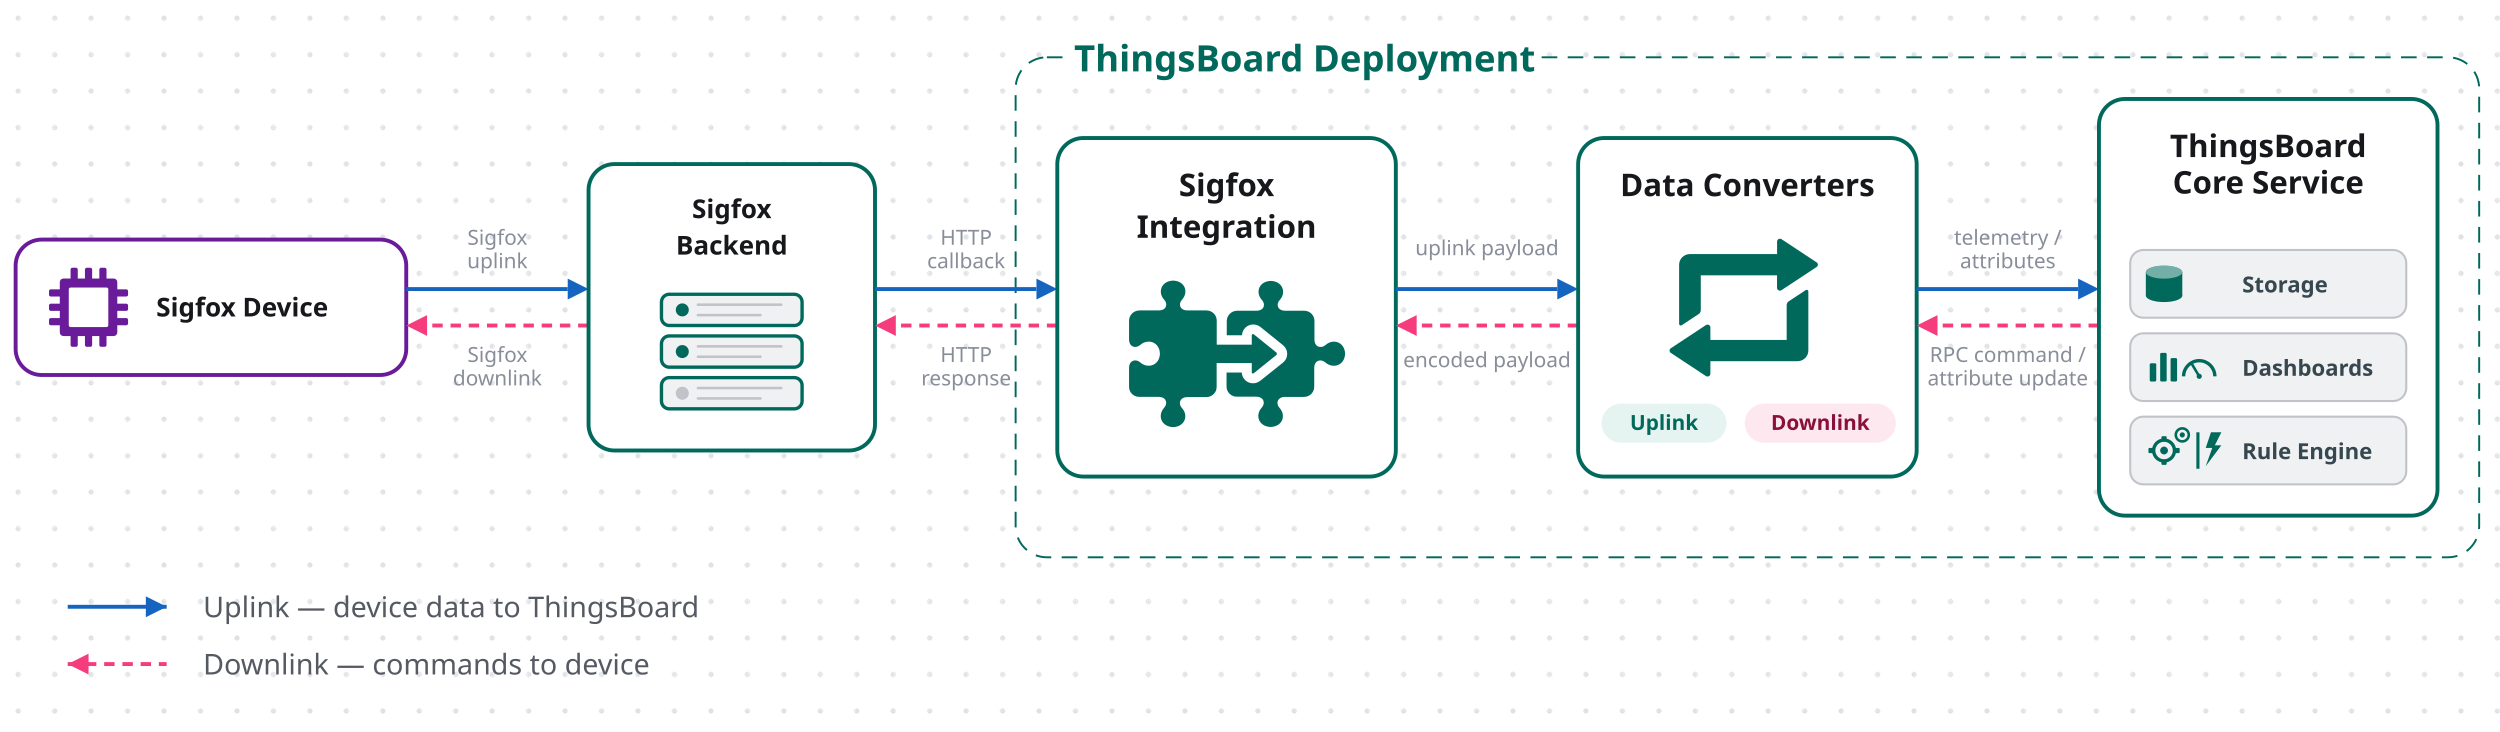
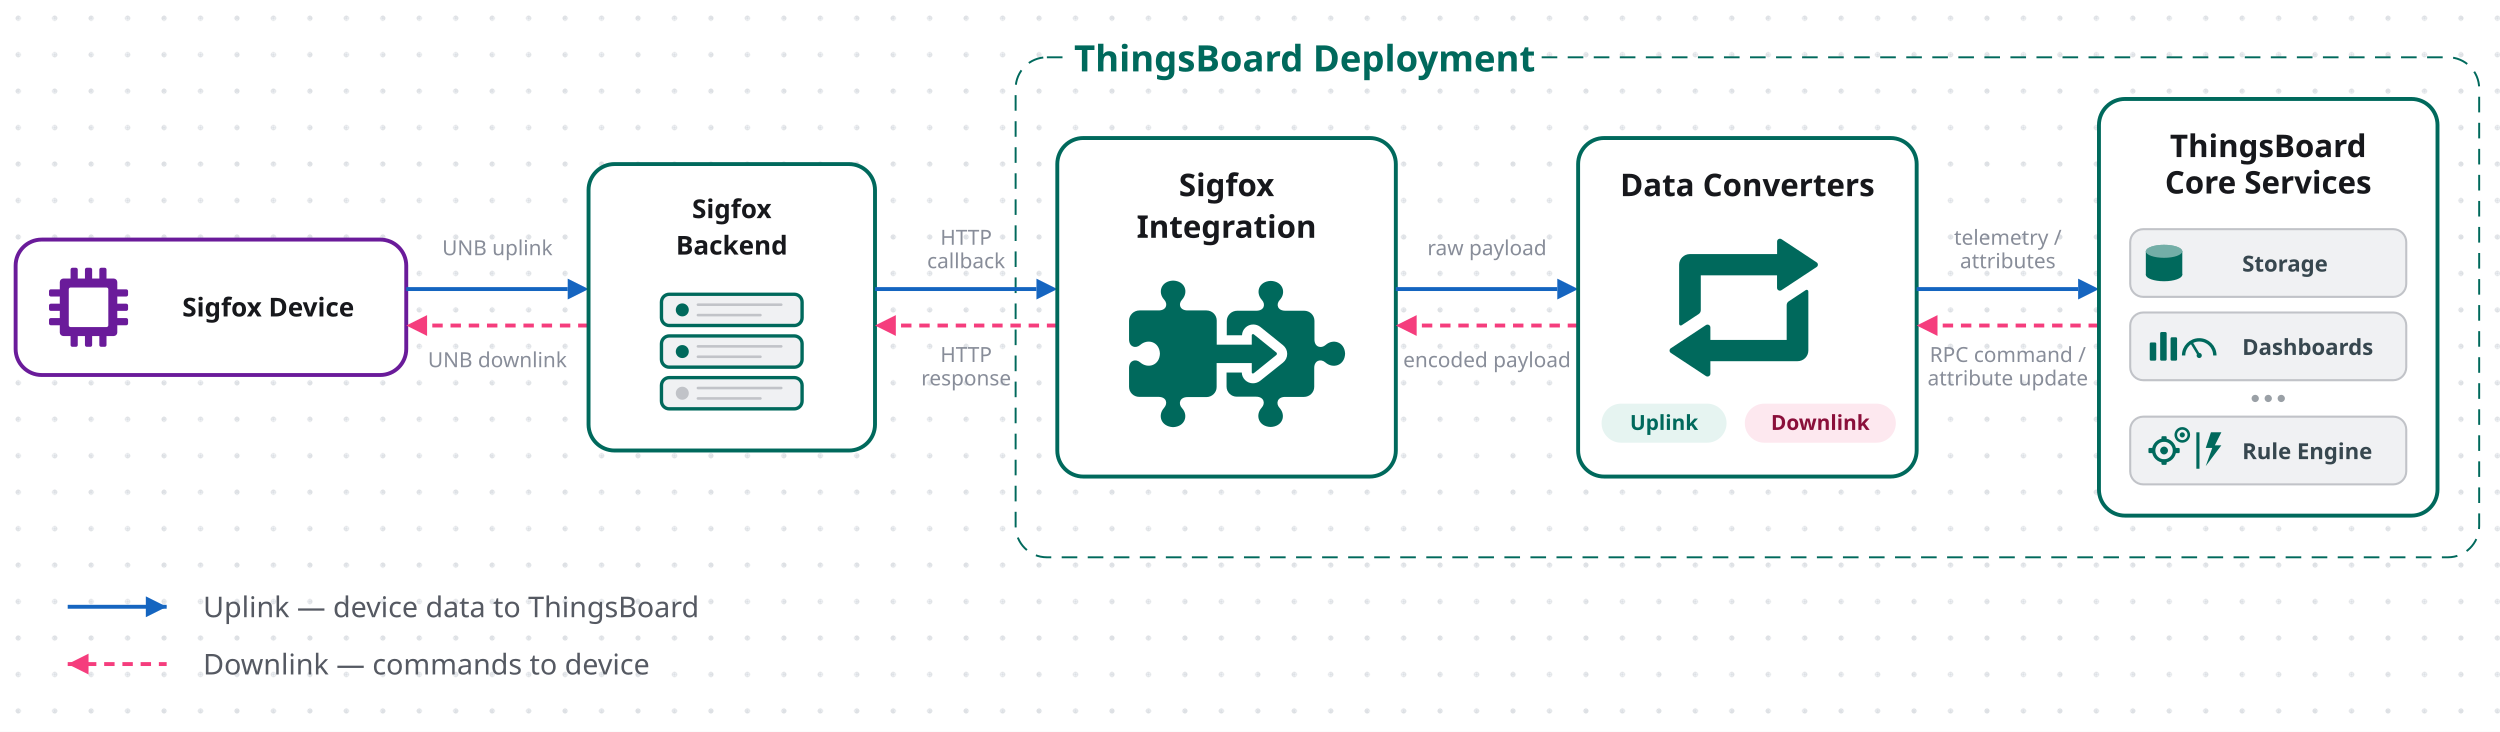
- <svg xmlns="http://www.w3.org/2000/svg" width="1400" height="409.79" viewBox="0 0 1400 409.79">
+ <svg xmlns="http://www.w3.org/2000/svg" width="960" height="281" viewBox="0 0 960 281">
  <defs>
    <pattern id="dots" x="0" y="0" width="14" height="14" patternUnits="userSpaceOnUse">
      <circle cx="7" cy="7" r="1" fill="#dde0e4" />
    </pattern>
    <clipPath id="clip0">
-       <path fill="#fff" d="M0 0h1400v409.79H0z" />
+       <path fill="#fff" d="M0 0h960v281H0z" />
    </clipPath>
  </defs>
  <g clip-path="url(#clip0)">
-     <g transform="scale(1.458333)">
-       <path fill="#fff" d="M0 0h960v281H0z" />
-       <rect width="960" height="281" fill="url(#dots)" />
-       <g transform="translate(0,33)">
-         <rect x="390" y="-11" width="562" height="192" rx="12" fill="none" stroke="#00695c" stroke-width="0.75" stroke-dasharray="6,4" />
-         <rect x="410" y="-18" width="178" height="14" fill="#fff" />
-         <text x="501" y="-11" text-anchor="middle" font-family="system-ui,sans-serif" font-size="14" fill="#00695c" font-weight="600" dominant-baseline="central" textLength="174" lengthAdjust="spacing">ThingsBoard Deployment</text>
-         <rect x="6" y="59" width="150" height="52" rx="10" fill="#fff" stroke="#6a1b9a" stroke-width="1.5" />
-         <g transform="translate(13.3,64.3) scale(0.69)" fill="#6a1b9a">
-           <rect x="14" y="14" width="32" height="32" rx="2" fill="#6a1b9a" />
-           <rect x="19" y="19" width="22" height="22" rx="1" fill="#fff" />
-           <rect x="20" y="8" width="4" height="7" rx="1" />
-           <rect x="28" y="8" width="4" height="7" rx="1" />
-           <rect x="36" y="8" width="4" height="7" rx="1" />
-           <rect x="20" y="45" width="4" height="7" rx="1" />
-           <rect x="28" y="45" width="4" height="7" rx="1" />
-           <rect x="36" y="45" width="4" height="7" rx="1" />
-           <rect x="8" y="20" width="7" height="4" rx="1" />
-           <rect x="8" y="28" width="7" height="4" rx="1" />
-           <rect x="8" y="36" width="7" height="4" rx="1" />
-           <rect x="45" y="20" width="7" height="4" rx="1" />
-           <rect x="45" y="28" width="7" height="4" rx="1" />
-           <rect x="45" y="36" width="7" height="4" rx="1" />
+     <path fill="#fff" d="M0 0h960v281H0z" />
+     <rect width="960" height="281" fill="url(#dots)" />
+     <g transform="translate(0,33)">
+       <rect x="390" y="-11" width="562" height="192" rx="12" fill="none" stroke="#00695c" stroke-width="0.75" stroke-dasharray="6,4" />
+       <rect x="410" y="-18" width="178" height="14" fill="#fff" />
+       <text x="501" y="-11" text-anchor="middle" font-family="system-ui,sans-serif" font-size="14" fill="#00695c" font-weight="600" dominant-baseline="central" textLength="174" lengthAdjust="spacing">ThingsBoard Deployment</text>
+       <rect x="6" y="59" width="150" height="52" rx="10" fill="#fff" stroke="#6a1b9a" stroke-width="1.5" />
+       <g transform="translate(13.3,64.3) scale(0.69)" fill="#6a1b9a">
+         <rect x="14" y="14" width="32" height="32" rx="2" fill="#6a1b9a" />
+         <rect x="19" y="19" width="22" height="22" rx="1" fill="#fff" />
+         <rect x="20" y="8" width="4" height="7" rx="1" />
+         <rect x="28" y="8" width="4" height="7" rx="1" />
+         <rect x="36" y="8" width="4" height="7" rx="1" />
+         <rect x="20" y="45" width="4" height="7" rx="1" />
+         <rect x="28" y="45" width="4" height="7" rx="1" />
+         <rect x="36" y="45" width="4" height="7" rx="1" />
+         <rect x="8" y="20" width="7" height="4" rx="1" />
+         <rect x="8" y="28" width="7" height="4" rx="1" />
+         <rect x="8" y="36" width="7" height="4" rx="1" />
+         <rect x="45" y="20" width="7" height="4" rx="1" />
+         <rect x="45" y="28" width="7" height="4" rx="1" />
+         <rect x="45" y="36" width="7" height="4" rx="1" />
+       </g>
+       <text x="103" y="85" text-anchor="middle" font-family="system-ui,sans-serif" font-size="10" fill="#17181c" font-weight="600" dominant-baseline="middle">Sigfox Device</text>
+       <line x1="156" y1="78" x2="218" y2="78" stroke="#1565c0" stroke-width="1.5" />
+       <polygon points="218,74 226,78 218,82" fill="#1565c0" />
+       <text x="191" y="65" text-anchor="middle" font-family="system-ui,sans-serif" font-size="8" fill="#888d99">UNB uplink</text>
+       <line x1="226" y1="92" x2="164" y2="92" stroke="#f53d7d" stroke-width="1.5" stroke-dasharray="4,3" />
+       <polygon points="164,88 156,92 164,96" fill="#f53d7d" />
+       <text x="191" y="108" text-anchor="middle" font-family="system-ui,sans-serif" font-size="8" fill="#888d99">UNB downlink</text>
+       <rect x="226" y="30" width="110" height="110" rx="10" fill="#fff" stroke="#00695c" stroke-width="1.5" />
+       <text x="281" y="43" text-anchor="middle" font-family="system-ui,sans-serif" font-size="10" fill="#17181c" font-weight="600" dominant-baseline="hanging">Sigfox</text>
+       <text x="281" y="57" text-anchor="middle" font-family="system-ui,sans-serif" font-size="10" fill="#17181c" font-weight="600" dominant-baseline="hanging">Backend</text>
+       <g fill="none" stroke="#00695c" stroke-width="1.3" stroke-linecap="round">
+         <rect x="254" y="80" width="54" height="12" rx="3" fill="#f0f1f3" stroke="#00695c" />
+         <circle cx="262" cy="86" r="2.5" fill="#00695c" stroke="none" />
+         <line x1="268" y1="84" x2="300" y2="84" stroke="#c1c3c8" stroke-width="1" />
+         <line x1="268" y1="88" x2="292" y2="88" stroke="#c1c3c8" stroke-width="1" />
+         <rect x="254" y="96" width="54" height="12" rx="3" fill="#f0f1f3" stroke="#00695c" />
+         <circle cx="262" cy="102" r="2.5" fill="#00695c" stroke="none" />
+         <line x1="268" y1="100" x2="300" y2="100" stroke="#c1c3c8" stroke-width="1" />
+         <line x1="268" y1="104" x2="292" y2="104" stroke="#c1c3c8" stroke-width="1" />
+         <rect x="254" y="112" width="54" height="12" rx="3" fill="#f0f1f3" stroke="#00695c" />
+         <circle cx="262" cy="118" r="2.5" fill="#c1c3c8" stroke="none" />
+         <line x1="268" y1="116" x2="300" y2="116" stroke="#c1c3c8" stroke-width="1" />
+         <line x1="268" y1="120" x2="292" y2="120" stroke="#c1c3c8" stroke-width="1" />
+       </g>
+       <line x1="336" y1="78" x2="398" y2="78" stroke="#1565c0" stroke-width="1.5" />
+       <polygon points="398,74 406,78 398,82" fill="#1565c0" />
+       <text x="371" y="61" text-anchor="middle" font-family="system-ui,sans-serif" font-size="8" fill="#888d99">HTTP</text>
+       <text x="371" y="70" text-anchor="middle" font-family="system-ui,sans-serif" font-size="8" fill="#888d99">callback</text>
+       <line x1="406" y1="92" x2="344" y2="92" stroke="#f53d7d" stroke-width="1.5" stroke-dasharray="4,3" />
+       <polygon points="344,88 336,92 344,96" fill="#f53d7d" />
+       <text x="371" y="106" text-anchor="middle" font-family="system-ui,sans-serif" font-size="8" fill="#888d99">HTTP</text>
+       <text x="371" y="115" text-anchor="middle" font-family="system-ui,sans-serif" font-size="8" fill="#888d99">response</text>
+       <rect x="406" y="20" width="130" height="130" rx="10" fill="#fff" stroke="#00695c" stroke-width="1.5" />
+       <text x="471" y="33" text-anchor="middle" font-family="system-ui,sans-serif" font-size="12" fill="#17181c" font-weight="600" dominant-baseline="hanging">Sigfox</text>
+       <text x="471" y="49" text-anchor="middle" font-family="system-ui,sans-serif" font-size="12" fill="#17181c" font-weight="600" dominant-baseline="hanging">Integration</text>
+       <g transform="matrix(-0.16987,0,0,-0.166552,516.5201,143.5578)" fill="#00695c">
+         <path d="m 465.3,145.05 h -43.5 c -17.7,0 -21.8,-14.7 -12.6,-25.3 15.2,-17.2 7.1,-43 -20.2,-44.5 -27.3,1 -35.4,27.3 -20.2,44 9.1,10.1 5.1,25.3 -12.6,25.3 h -42.5 c -12.6,0 -23.3,10.1 -23.3,23.3 v 55.1 h -1 -78.4 v -21.8 c 0,-2 -2.5,-3 -4.6,-1.5 l -51.1,42 c -1.5,1.5 -1.5,4 0,5.6 l 51.1,42 c 2,1.5 4.6,0 4.6,-2 v -21.8 h 78.2 1 v 55.6 c 0,12.6 10.1,23.3 23.3,23.3 H 356 c 17.7,0 21.8,14.7 12.6,24.8 -15.2,17.2 -7.1,43 20.2,44 27.3,-1 35.4,-27.3 20.2,-44 -9.1,-10.1 -5.1,-24.8 12.6,-24.8 h 43 c 13.2,0 23.8,-10.6 23.8,-23.8 v -43.6 c -0.5,-17.2 -15.2,-21.2 -25.3,-12.1 -17.2,15.2 -43.5,7.1 -44.5,-20.2 1,-27.3 27.3,-35.4 44.5,-20.2 10.1,9.1 24.8,5.1 25.3,-12.1 v -44 c 0.1,-12.7 -10,-23.3 -23.1,-23.3 z" />
+         <path d="m 244.7,145.45 h -43.5 c -17.7,0 -21.8,-15.2 -12.6,-25.3 15.2,-17.2 7.1,-43.5 -20.2,-44.5 -27.3,1 -35.4,26.8 -20.2,44 9.1,10.1 5.1,25.3 -12.6,25.3 H 93.1 c -13.2,0 -23.3,10.6 -23.3,23.3 v 43.5 c 0,17.7 -15.2,21.8 -25.3,12.6 -17.2,-15.2 -43.5,-7.1 -44.5,20.2 1,27.3 27.3,35.4 44,20.2 10.1,-9.1 25.3,-5.1 25.3,12.6 v 43 c 0,13.2 10.6,23.3 23.3,23.3 h 42.5 c 17.7,0 21.8,14.7 12.6,24.8 -15.2,16.7 -7.1,43 20.2,44 27.3,-1 35.4,-26.8 20.2,-44 -9.1,-10.1 -5.1,-24.8 12.6,-24.8 h 43 c 13.2,0 23.8,-10.6 23.8,-23.8 v -32.7 h -34.4 c -0.5,13.7 -11.7,24.8 -25.3,24.8 -6.1,0 -11.6,-2 -16.2,-5.6 l -51.1,-42 c -6.1,-5.1 -9.6,-12.1 -9.6,-20.2 0,-8.1 3.5,-15.2 9.6,-20.2 l 51.6,-42 c 4.6,-3.5 10.1,-5.6 16.2,-5.6 13.7,0 24.8,11.1 25.3,24.8 H 268 v -32.4 c 0,-13.2 -10.6,-23.3 -23.3,-23.3 z" />
+       </g>
+       <line x1="536" y1="78" x2="598" y2="78" stroke="#1565c0" stroke-width="1.5" />
+       <polygon points="598,74 606,78 598,82" fill="#1565c0" />
+       <text x="571" y="65" text-anchor="middle" font-family="system-ui,sans-serif" font-size="8" fill="#888d99">raw payload</text>
+       <line x1="606" y1="92" x2="544" y2="92" stroke="#f53d7d" stroke-width="1.5" stroke-dasharray="4,3" />
+       <polygon points="544,88 536,92 544,96" fill="#f53d7d" />
+       <text x="571" y="108" text-anchor="middle" font-family="system-ui,sans-serif" font-size="8" fill="#888d99">encoded payload</text>
+       <rect x="606" y="20" width="130" height="130" rx="10" fill="#fff" stroke="#00695c" stroke-width="1.5" />
+       <text x="671" y="33" text-anchor="middle" font-family="system-ui,sans-serif" font-size="12" fill="#17181c" font-weight="600" dominant-baseline="hanging">Data Converters</text>
+       <g transform="matrix(0.217828,0,0,0.213574,616.2844,53.1842)" fill="#00695c">
+         <path d="m 373.23,68.177 -61.8,-41.6 c -3.4,-2.3 -7.9,0.1 -7.9,4.2 v 22.5 h -153.6 c -10.6,0 -19.1,8.6 -19.1,19.1 v 106.5 c 0,2.3 2.6,3.7 4.5,2.4 l 30,-20.2 c 2.3,-1.5 3.7,-4.1 3.7,-6.9 v -62.7 h 134.4 v 22.5 c 0,4.1 4.5,6.5 7.9,4.2 l 61.8,-41.6 c 3.1,-2 3.1,-6.4 0.1,-8.4 z" />
+         <path d="m 354.13,117.98 -30,20.2 c -2.3,1.5 -3.7,4.1 -3.7,6.9 v 62.6 h -134.5 v -22.5 c 0,-4.1 -4.5,-6.5 -7.9,-4.2 l -61.8,41.6 c -3,2 -3,6.4 0,8.4 l 61.8,41.6 c 3.4,2.3 7.9,-0.1 7.9,-4.2 v -22.5 h 153.5 c 10.6,0.1 19.2,-8.5 19.2,-19.1 v -106.4 c 0,-2.3 -2.6,-3.7 -4.5,-2.4 z" />
+       </g>
+       <rect x="615" y="122" width="48" height="15" rx="7.5" fill="#e6f4f1" />
+       <text x="639" y="129" text-anchor="middle" font-family="system-ui,sans-serif" font-size="8" fill="#00695c" font-weight="700" dominant-baseline="central">Uplink</text>
+       <rect x="670" y="122" width="58" height="15" rx="7.5" fill="#fde8ef" />
+       <text x="699" y="129" text-anchor="middle" font-family="system-ui,sans-serif" font-size="8" fill="#8a0f3a" font-weight="700" dominant-baseline="central">Downlink</text>
+       <line x1="736" y1="78" x2="798" y2="78" stroke="#1565c0" stroke-width="1.5" />
+       <polygon points="798,74 806,78 798,82" fill="#1565c0" />
+       <text x="771" y="61" text-anchor="middle" font-family="system-ui,sans-serif" font-size="8" fill="#888d99">telemetry /</text>
+       <text x="771" y="70" text-anchor="middle" font-family="system-ui,sans-serif" font-size="8" fill="#888d99">attributes</text>
+       <line x1="806" y1="92" x2="744" y2="92" stroke="#f53d7d" stroke-width="1.5" stroke-dasharray="4,3" />
+       <polygon points="744,88 736,92 744,96" fill="#f53d7d" />
+       <text x="771" y="106" text-anchor="middle" font-family="system-ui,sans-serif" font-size="8" fill="#888d99">RPC command /</text>
+       <text x="771" y="115" text-anchor="middle" font-family="system-ui,sans-serif" font-size="8" fill="#888d99">attribute update</text>
+       <rect x="806" y="5" width="130" height="160" rx="10" fill="#fff" stroke="#00695c" stroke-width="1.5" />
+       <text x="871" y="18" text-anchor="middle" font-family="system-ui,sans-serif" font-size="12" fill="#17181c" font-weight="600" dominant-baseline="hanging">ThingsBoard</text>
+       <text x="871" y="32" text-anchor="middle" font-family="system-ui,sans-serif" font-size="12" fill="#17181c" font-weight="600" dominant-baseline="hanging">Core Services</text>
+       <g transform="translate(117,5)">
+         <rect x="701" y="50" width="106" height="26" rx="5" fill="#f0f1f3" stroke="#c1c3c8" stroke-width=".8" />
+         <g fill="#00695c" transform="translate(45,-6.5)">
+           <ellipse cx="669" cy="65" rx="7" ry="2.5" fill="#00695c" />
+           <rect x="662" y="65" width="14" height="9" fill="#00695c" />
+           <ellipse cx="669" cy="74" rx="7" ry="2.5" fill="#00695c" />
+           <ellipse cx="669" cy="65" rx="7" ry="2.5" fill="#e6f4f1" opacity=".5" />
        </g>
-         <text x="93" y="85" text-anchor="middle" font-family="system-ui,sans-serif" font-size="10" fill="#17181c" font-weight="600" dominant-baseline="middle">Sigfox Device</text>
-         <line x1="156" y1="78" x2="218" y2="78" stroke="#1565c0" stroke-width="1.5" />
-         <polygon points="218,74 226,78 218,82" fill="#1565c0" />
-         <text x="191" y="61" text-anchor="middle" font-family="system-ui,sans-serif" font-size="8" fill="#888d99">Sigfox</text>
-         <text x="191" y="70" text-anchor="middle" font-family="system-ui,sans-serif" font-size="8" fill="#888d99">uplink</text>
-         <line x1="226" y1="92" x2="164" y2="92" stroke="#f53d7d" stroke-width="1.5" stroke-dasharray="4,3" />
-         <polygon points="164,88 156,92 164,96" fill="#f53d7d" />
-         <text x="191" y="106" text-anchor="middle" font-family="system-ui,sans-serif" font-size="8" fill="#888d99">Sigfox</text>
-         <text x="191" y="115" text-anchor="middle" font-family="system-ui,sans-serif" font-size="8" fill="#888d99">downlink</text>
-         <rect x="226" y="30" width="110" height="110" rx="10" fill="#fff" stroke="#00695c" stroke-width="1.5" />
-         <text x="281" y="43" text-anchor="middle" font-family="system-ui,sans-serif" font-size="10" fill="#17181c" font-weight="600" dominant-baseline="hanging">Sigfox</text>
-         <text x="281" y="57" text-anchor="middle" font-family="system-ui,sans-serif" font-size="10" fill="#17181c" font-weight="600" dominant-baseline="hanging">Backend</text>
-         <g fill="none" stroke="#00695c" stroke-width="1.3" stroke-linecap="round">
-           <rect x="254" y="80" width="54" height="12" rx="3" fill="#f0f1f3" stroke="#00695c" />
-           <circle cx="262" cy="86" r="2.5" fill="#00695c" stroke="none" />
-           <line x1="268" y1="84" x2="300" y2="84" stroke="#c1c3c8" stroke-width="1" />
-           <line x1="268" y1="88" x2="292" y2="88" stroke="#c1c3c8" stroke-width="1" />
-           <rect x="254" y="96" width="54" height="12" rx="3" fill="#f0f1f3" stroke="#00695c" />
-           <circle cx="262" cy="102" r="2.5" fill="#00695c" stroke="none" />
-           <line x1="268" y1="100" x2="300" y2="100" stroke="#c1c3c8" stroke-width="1" />
-           <line x1="268" y1="104" x2="292" y2="104" stroke="#c1c3c8" stroke-width="1" />
-           <rect x="254" y="112" width="54" height="12" rx="3" fill="#f0f1f3" stroke="#00695c" />
-           <circle cx="262" cy="118" r="2.5" fill="#c1c3c8" stroke="none" />
-           <line x1="268" y1="116" x2="300" y2="116" stroke="#c1c3c8" stroke-width="1" />
-           <line x1="268" y1="120" x2="292" y2="120" stroke="#c1c3c8" stroke-width="1" />
+         <text x="744" y="63" text-anchor="start" font-family="system-ui,sans-serif" font-size="8.5" fill="#37474f" font-weight="600" dominant-baseline="central">Storage</text>
+         <rect x="701" y="82" width="106" height="26" rx="5" fill="#f0f1f3" stroke="#c1c3c8" stroke-width=".8" />
+         <g fill="#00695c" transform="translate(47.5,-5.5)">
+           <rect x="661" y="99" width="2.5" height="7" rx=".5" />
+           <rect x="665" y="95" width="2.5" height="11" rx=".5" />
+           <rect x="669" y="97" width="2.5" height="9" rx=".5" />
+           <path d="M674,104 a6,6 0 0,1 12,0" fill="none" stroke="#00695c" stroke-width="1.3" />
+           <line x1="680" y1="104" x2="677" y2="99" stroke="#00695c" stroke-width="1" stroke-linecap="round" />
+           <circle cx="680" cy="104" r="1" fill="#00695c" />
        </g>
-         <line x1="336" y1="78" x2="398" y2="78" stroke="#1565c0" stroke-width="1.5" />
-         <polygon points="398,74 406,78 398,82" fill="#1565c0" />
-         <text x="371" y="61" text-anchor="middle" font-family="system-ui,sans-serif" font-size="8" fill="#888d99">HTTP</text>
-         <text x="371" y="70" text-anchor="middle" font-family="system-ui,sans-serif" font-size="8" fill="#888d99">callback</text>
-         <line x1="406" y1="92" x2="344" y2="92" stroke="#f53d7d" stroke-width="1.5" stroke-dasharray="4,3" />
-         <polygon points="344,88 336,92 344,96" fill="#f53d7d" />
-         <text x="371" y="106" text-anchor="middle" font-family="system-ui,sans-serif" font-size="8" fill="#888d99">HTTP</text>
-         <text x="371" y="115" text-anchor="middle" font-family="system-ui,sans-serif" font-size="8" fill="#888d99">response</text>
-         <rect x="406" y="20" width="130" height="130" rx="10" fill="#fff" stroke="#00695c" stroke-width="1.5" />
-         <text x="471" y="33" text-anchor="middle" font-family="system-ui,sans-serif" font-size="12" fill="#17181c" font-weight="600" dominant-baseline="hanging">Sigfox</text>
-         <text x="471" y="49" text-anchor="middle" font-family="system-ui,sans-serif" font-size="12" fill="#17181c" font-weight="600" dominant-baseline="hanging">Integration</text>
-         <g transform="matrix(-0.16987,0,0,-0.166552,516.5201,143.5578)" fill="#00695c">
-           <path d="m 465.3,145.05 h -43.5 c -17.7,0 -21.8,-14.7 -12.6,-25.3 15.2,-17.2 7.1,-43 -20.2,-44.5 -27.3,1 -35.4,27.3 -20.2,44 9.1,10.1 5.1,25.3 -12.6,25.3 h -42.5 c -12.6,0 -23.3,10.1 -23.3,23.3 v 55.1 h -1 -78.4 v -21.8 c 0,-2 -2.5,-3 -4.6,-1.5 l -51.1,42 c -1.5,1.5 -1.5,4 0,5.6 l 51.1,42 c 2,1.5 4.6,0 4.6,-2 v -21.8 h 78.2 1 v 55.6 c 0,12.6 10.1,23.3 23.3,23.3 H 356 c 17.7,0 21.8,14.7 12.6,24.8 -15.2,17.2 -7.1,43 20.2,44 27.3,-1 35.4,-27.3 20.2,-44 -9.1,-10.1 -5.1,-24.8 12.6,-24.8 h 43 c 13.2,0 23.8,-10.6 23.8,-23.8 v -43.6 c -0.5,-17.2 -15.2,-21.2 -25.3,-12.1 -17.2,15.2 -43.5,7.1 -44.5,-20.2 1,-27.3 27.3,-35.4 44.5,-20.2 10.1,9.1 24.8,5.1 25.3,-12.1 v -44 c 0.1,-12.7 -10,-23.3 -23.1,-23.3 z" />
-           <path d="m 244.7,145.45 h -43.5 c -17.7,0 -21.8,-15.2 -12.6,-25.3 15.2,-17.2 7.1,-43.5 -20.2,-44.5 -27.3,1 -35.4,26.8 -20.2,44 9.1,10.1 5.1,25.3 -12.6,25.3 H 93.1 c -13.2,0 -23.3,10.6 -23.3,23.3 v 43.5 c 0,17.7 -15.2,21.8 -25.3,12.6 -17.2,-15.2 -43.5,-7.1 -44.5,20.2 1,27.3 27.3,35.4 44,20.2 10.1,-9.1 25.3,-5.1 25.3,12.6 v 43 c 0,13.2 10.6,23.3 23.3,23.3 h 42.5 c 17.7,0 21.8,14.7 12.6,24.8 -15.2,16.7 -7.1,43 20.2,44 27.3,-1 35.4,-26.8 20.2,-44 -9.1,-10.1 -5.1,-24.8 12.6,-24.8 h 43 c 13.2,0 23.8,-10.6 23.8,-23.8 v -32.7 h -34.4 c -0.5,13.7 -11.7,24.8 -25.3,24.8 -6.1,0 -11.6,-2 -16.2,-5.6 l -51.1,-42 c -6.1,-5.1 -9.6,-12.1 -9.6,-20.2 0,-8.1 3.5,-15.2 9.6,-20.2 l 51.6,-42 c 4.6,-3.5 10.1,-5.6 16.2,-5.6 13.7,0 24.8,11.1 25.3,24.8 H 268 v -32.4 c 0,-13.2 -10.6,-23.3 -23.3,-23.3 z" />
+         <text x="744" y="95" text-anchor="start" font-family="system-ui,sans-serif" font-size="8.5" fill="#37474f" font-weight="600" dominant-baseline="central">Dashboards</text>
+         <circle cx="749" cy="115" r="1.4" fill="#9aa0a6" />
+         <circle cx="754" cy="115" r="1.4" fill="#9aa0a6" />
+         <circle cx="759" cy="115" r="1.4" fill="#9aa0a6" />
+         <rect x="701" y="122" width="106" height="26" rx="5" fill="#f0f1f3" stroke="#c1c3c8" stroke-width=".8" />
+         <g fill="#00695c" transform="translate(49,0)">
+           <circle cx="665" cy="135" r="4" fill="none" stroke="#00695c" stroke-width="1.3" />
+           <circle cx="665" cy="135" r="1.5" fill="#00695c" />
+           <rect x="664" y="129.5" width="2" height="2" rx=".4" />
+           <rect x="664" y="138.5" width="2" height="2" rx=".4" />
+           <rect x="659" y="134" width="2" height="2" rx=".4" />
+           <rect x="669" y="134" width="2" height="2" rx=".4" />
+           <circle cx="672" cy="129" r="2.5" fill="none" stroke="#00695c" stroke-width="1" />
+           <circle cx="672" cy="129" r="1" fill="#00695c" />
+           <line x1="678" y1="128" x2="678" y2="142" stroke="#00695c" stroke-width="1.2" />
+           <polygon points="683,128 681,134 683.5,134 681,141 687,133 684.5,133 687,128" fill="#00695c" />
        </g>
-         <line x1="536" y1="78" x2="598" y2="78" stroke="#1565c0" stroke-width="1.5" />
-         <polygon points="598,74 606,78 598,82" fill="#1565c0" />
-         <text x="571" y="65" text-anchor="middle" font-family="system-ui,sans-serif" font-size="8" fill="#888d99">uplink payload</text>
-         <line x1="606" y1="92" x2="544" y2="92" stroke="#f53d7d" stroke-width="1.5" stroke-dasharray="4,3" />
-         <polygon points="544,88 536,92 544,96" fill="#f53d7d" />
-         <text x="571" y="108" text-anchor="middle" font-family="system-ui,sans-serif" font-size="8" fill="#888d99">encoded payload</text>
-         <rect x="606" y="20" width="130" height="130" rx="10" fill="#fff" stroke="#00695c" stroke-width="1.5" />
-         <text x="671" y="33" text-anchor="middle" font-family="system-ui,sans-serif" font-size="12" fill="#17181c" font-weight="600" dominant-baseline="hanging">Data Converters</text>
-         <g transform="matrix(0.217828,0,0,0.213574,616.2844,53.1842)" fill="#00695c">
-           <path d="m 373.23,68.177 -61.8,-41.6 c -3.4,-2.3 -7.9,0.1 -7.9,4.2 v 22.5 h -153.6 c -10.6,0 -19.1,8.6 -19.1,19.1 v 106.5 c 0,2.3 2.6,3.7 4.5,2.4 l 30,-20.2 c 2.3,-1.5 3.7,-4.1 3.7,-6.9 v -62.7 h 134.4 v 22.5 c 0,4.1 4.5,6.5 7.9,4.2 l 61.8,-41.6 c 3.1,-2 3.1,-6.4 0.1,-8.4 z" />
-           <path d="m 354.13,117.98 -30,20.2 c -2.3,1.5 -3.7,4.1 -3.7,6.9 v 62.6 h -134.5 v -22.5 c 0,-4.1 -4.5,-6.5 -7.9,-4.2 l -61.8,41.6 c -3,2 -3,6.4 0,8.4 l 61.8,41.6 c 3.4,2.3 7.9,-0.1 7.9,-4.2 v -22.5 h 153.5 c 10.6,0.1 19.2,-8.5 19.2,-19.1 v -106.4 c 0,-2.3 -2.6,-3.7 -4.5,-2.4 z" />
-         </g>
-         <rect x="615" y="122" width="48" height="15" rx="7.5" fill="#e6f4f1" />
-         <text x="639" y="129" text-anchor="middle" font-family="system-ui,sans-serif" font-size="8" fill="#00695c" font-weight="700" dominant-baseline="central">Uplink</text>
-         <rect x="670" y="122" width="58" height="15" rx="7.5" fill="#fde8ef" />
-         <text x="699" y="129" text-anchor="middle" font-family="system-ui,sans-serif" font-size="8" fill="#8a0f3a" font-weight="700" dominant-baseline="central">Downlink</text>
-         <line x1="736" y1="78" x2="798" y2="78" stroke="#1565c0" stroke-width="1.5" />
-         <polygon points="798,74 806,78 798,82" fill="#1565c0" />
-         <text x="771" y="61" text-anchor="middle" font-family="system-ui,sans-serif" font-size="8" fill="#888d99">telemetry /</text>
-         <text x="771" y="70" text-anchor="middle" font-family="system-ui,sans-serif" font-size="8" fill="#888d99">attributes</text>
-         <line x1="806" y1="92" x2="744" y2="92" stroke="#f53d7d" stroke-width="1.5" stroke-dasharray="4,3" />
-         <polygon points="744,88 736,92 744,96" fill="#f53d7d" />
-         <text x="771" y="106" text-anchor="middle" font-family="system-ui,sans-serif" font-size="8" fill="#888d99">RPC command /</text>
-         <text x="771" y="115" text-anchor="middle" font-family="system-ui,sans-serif" font-size="8" fill="#888d99">attribute update</text>
-         <rect x="806" y="5" width="130" height="160" rx="10" fill="#fff" stroke="#00695c" stroke-width="1.5" />
-         <text x="871" y="18" text-anchor="middle" font-family="system-ui,sans-serif" font-size="12" fill="#17181c" font-weight="600" dominant-baseline="hanging">ThingsBoard</text>
-         <text x="871" y="32" text-anchor="middle" font-family="system-ui,sans-serif" font-size="12" fill="#17181c" font-weight="600" dominant-baseline="hanging">Core Service</text>
-         <g transform="translate(117,5)">
-           <rect x="701" y="58" width="106" height="26" rx="5" fill="#f0f1f3" stroke="#c1c3c8" stroke-width=".8" />
-           <g fill="#00695c" transform="translate(45,1.5)">
-             <ellipse cx="669" cy="65" rx="7" ry="2.5" fill="#00695c" />
-             <rect x="662" y="65" width="14" height="9" fill="#00695c" />
-             <ellipse cx="669" cy="74" rx="7" ry="2.5" fill="#00695c" />
-             <ellipse cx="669" cy="65" rx="7" ry="2.5" fill="#e6f4f1" opacity=".5" />
-           </g>
-           <text x="744" y="71" text-anchor="start" font-family="system-ui,sans-serif" font-size="8.5" fill="#37474f" font-weight="600" dominant-baseline="central">Storage</text>
-           <rect x="701" y="90" width="106" height="26" rx="5" fill="#f0f1f3" stroke="#c1c3c8" stroke-width=".8" />
-           <g fill="#00695c" transform="translate(47.5,2.5)">
-             <rect x="661" y="99" width="2.5" height="7" rx=".5" />
-             <rect x="665" y="95" width="2.5" height="11" rx=".5" />
-             <rect x="669" y="97" width="2.5" height="9" rx=".5" />
-             <path d="M674,104 a6,6 0 0,1 12,0" fill="none" stroke="#00695c" stroke-width="1.3" />
-             <line x1="680" y1="104" x2="677" y2="99" stroke="#00695c" stroke-width="1" stroke-linecap="round" />
-             <circle cx="680" cy="104" r="1" fill="#00695c" />
-           </g>
-           <text x="744" y="103" text-anchor="start" font-family="system-ui,sans-serif" font-size="8.5" fill="#37474f" font-weight="600" dominant-baseline="central">Dashboards</text>
-           <rect x="701" y="122" width="106" height="26" rx="5" fill="#f0f1f3" stroke="#c1c3c8" stroke-width=".8" />
-           <g fill="#00695c" transform="translate(49,0)">
-             <circle cx="665" cy="135" r="4" fill="none" stroke="#00695c" stroke-width="1.3" />
-             <circle cx="665" cy="135" r="1.5" fill="#00695c" />
-             <rect x="664" y="129.5" width="2" height="2" rx=".4" />
-             <rect x="664" y="138.5" width="2" height="2" rx=".4" />
-             <rect x="659" y="134" width="2" height="2" rx=".4" />
-             <rect x="669" y="134" width="2" height="2" rx=".4" />
-             <circle cx="672" cy="129" r="2.5" fill="none" stroke="#00695c" stroke-width="1" />
-             <circle cx="672" cy="129" r="1" fill="#00695c" />
-             <line x1="678" y1="128" x2="678" y2="142" stroke="#00695c" stroke-width="1.2" />
-             <polygon points="683,128 681,134 683.5,134 681,141 687,133 684.5,133 687,128" fill="#00695c" />
-           </g>
-           <text x="744" y="135" text-anchor="start" font-family="system-ui,sans-serif" font-size="8.5" fill="#37474f" font-weight="600" dominant-baseline="central">Rule Engine</text>
-         </g>
-         <line x1="26" y1="200" x2="64" y2="200" stroke="#1565c0" stroke-width="1.5" />
-         <polygon points="56,196 64,200 56,204" fill="#1565c0" />
-         <text x="78" y="204" font-family="system-ui,sans-serif" font-size="11" fill="#555962">Uplink — device data to ThingsBoard</text>
-         <line x1="26" y1="222" x2="64" y2="222" stroke="#f53d7d" stroke-width="1.5" stroke-dasharray="4,3" />
-         <polygon points="34,218 26,222 34,226" fill="#f53d7d" />
-         <text x="78" y="226" font-family="system-ui,sans-serif" font-size="11" fill="#555962">Downlink — commands to device</text>
+         <text x="744" y="135" text-anchor="start" font-family="system-ui,sans-serif" font-size="8.5" fill="#37474f" font-weight="600" dominant-baseline="central">Rule Engine</text>
      </g>
+       <line x1="26" y1="200" x2="64" y2="200" stroke="#1565c0" stroke-width="1.5" />
+       <polygon points="56,196 64,200 56,204" fill="#1565c0" />
+       <text x="78" y="204" font-family="system-ui,sans-serif" font-size="11" fill="#555962">Uplink — device data to ThingsBoard</text>
+       <line x1="26" y1="222" x2="64" y2="222" stroke="#f53d7d" stroke-width="1.5" stroke-dasharray="4,3" />
+       <polygon points="34,218 26,222 34,226" fill="#f53d7d" />
+       <text x="78" y="226" font-family="system-ui,sans-serif" font-size="11" fill="#555962">Downlink — commands to device</text>
    </g>
  </g>
</svg>
